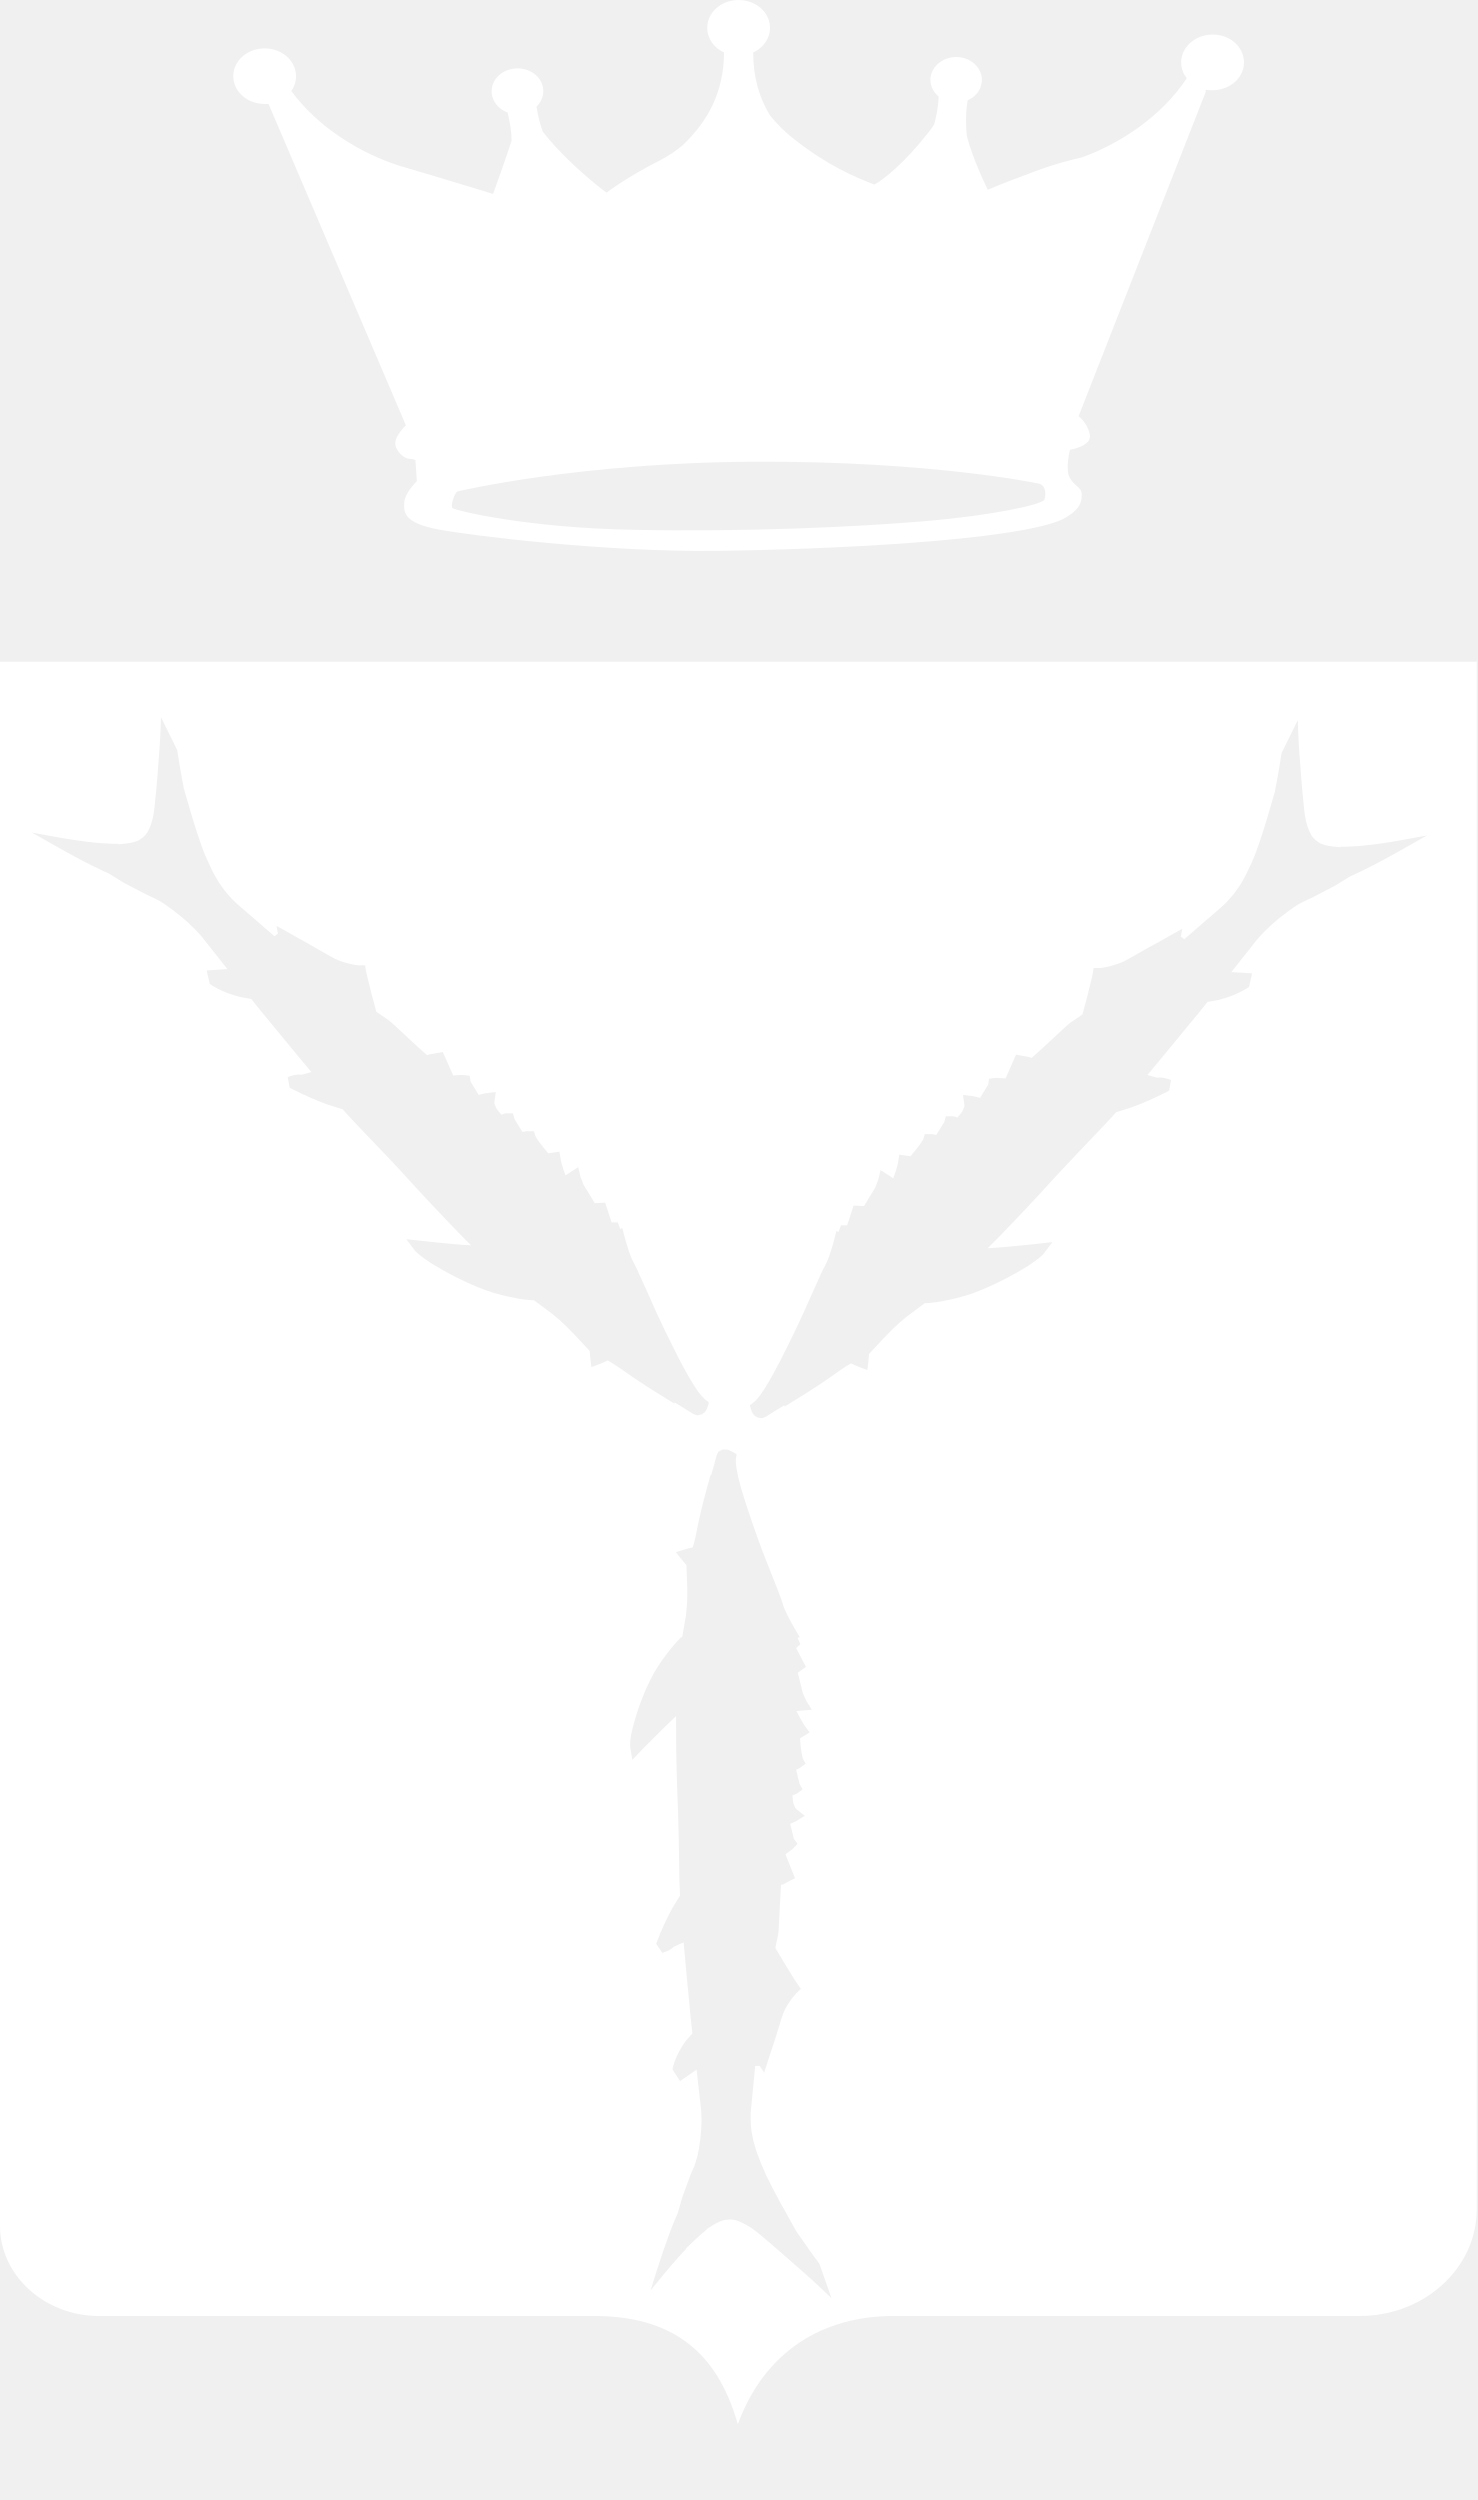
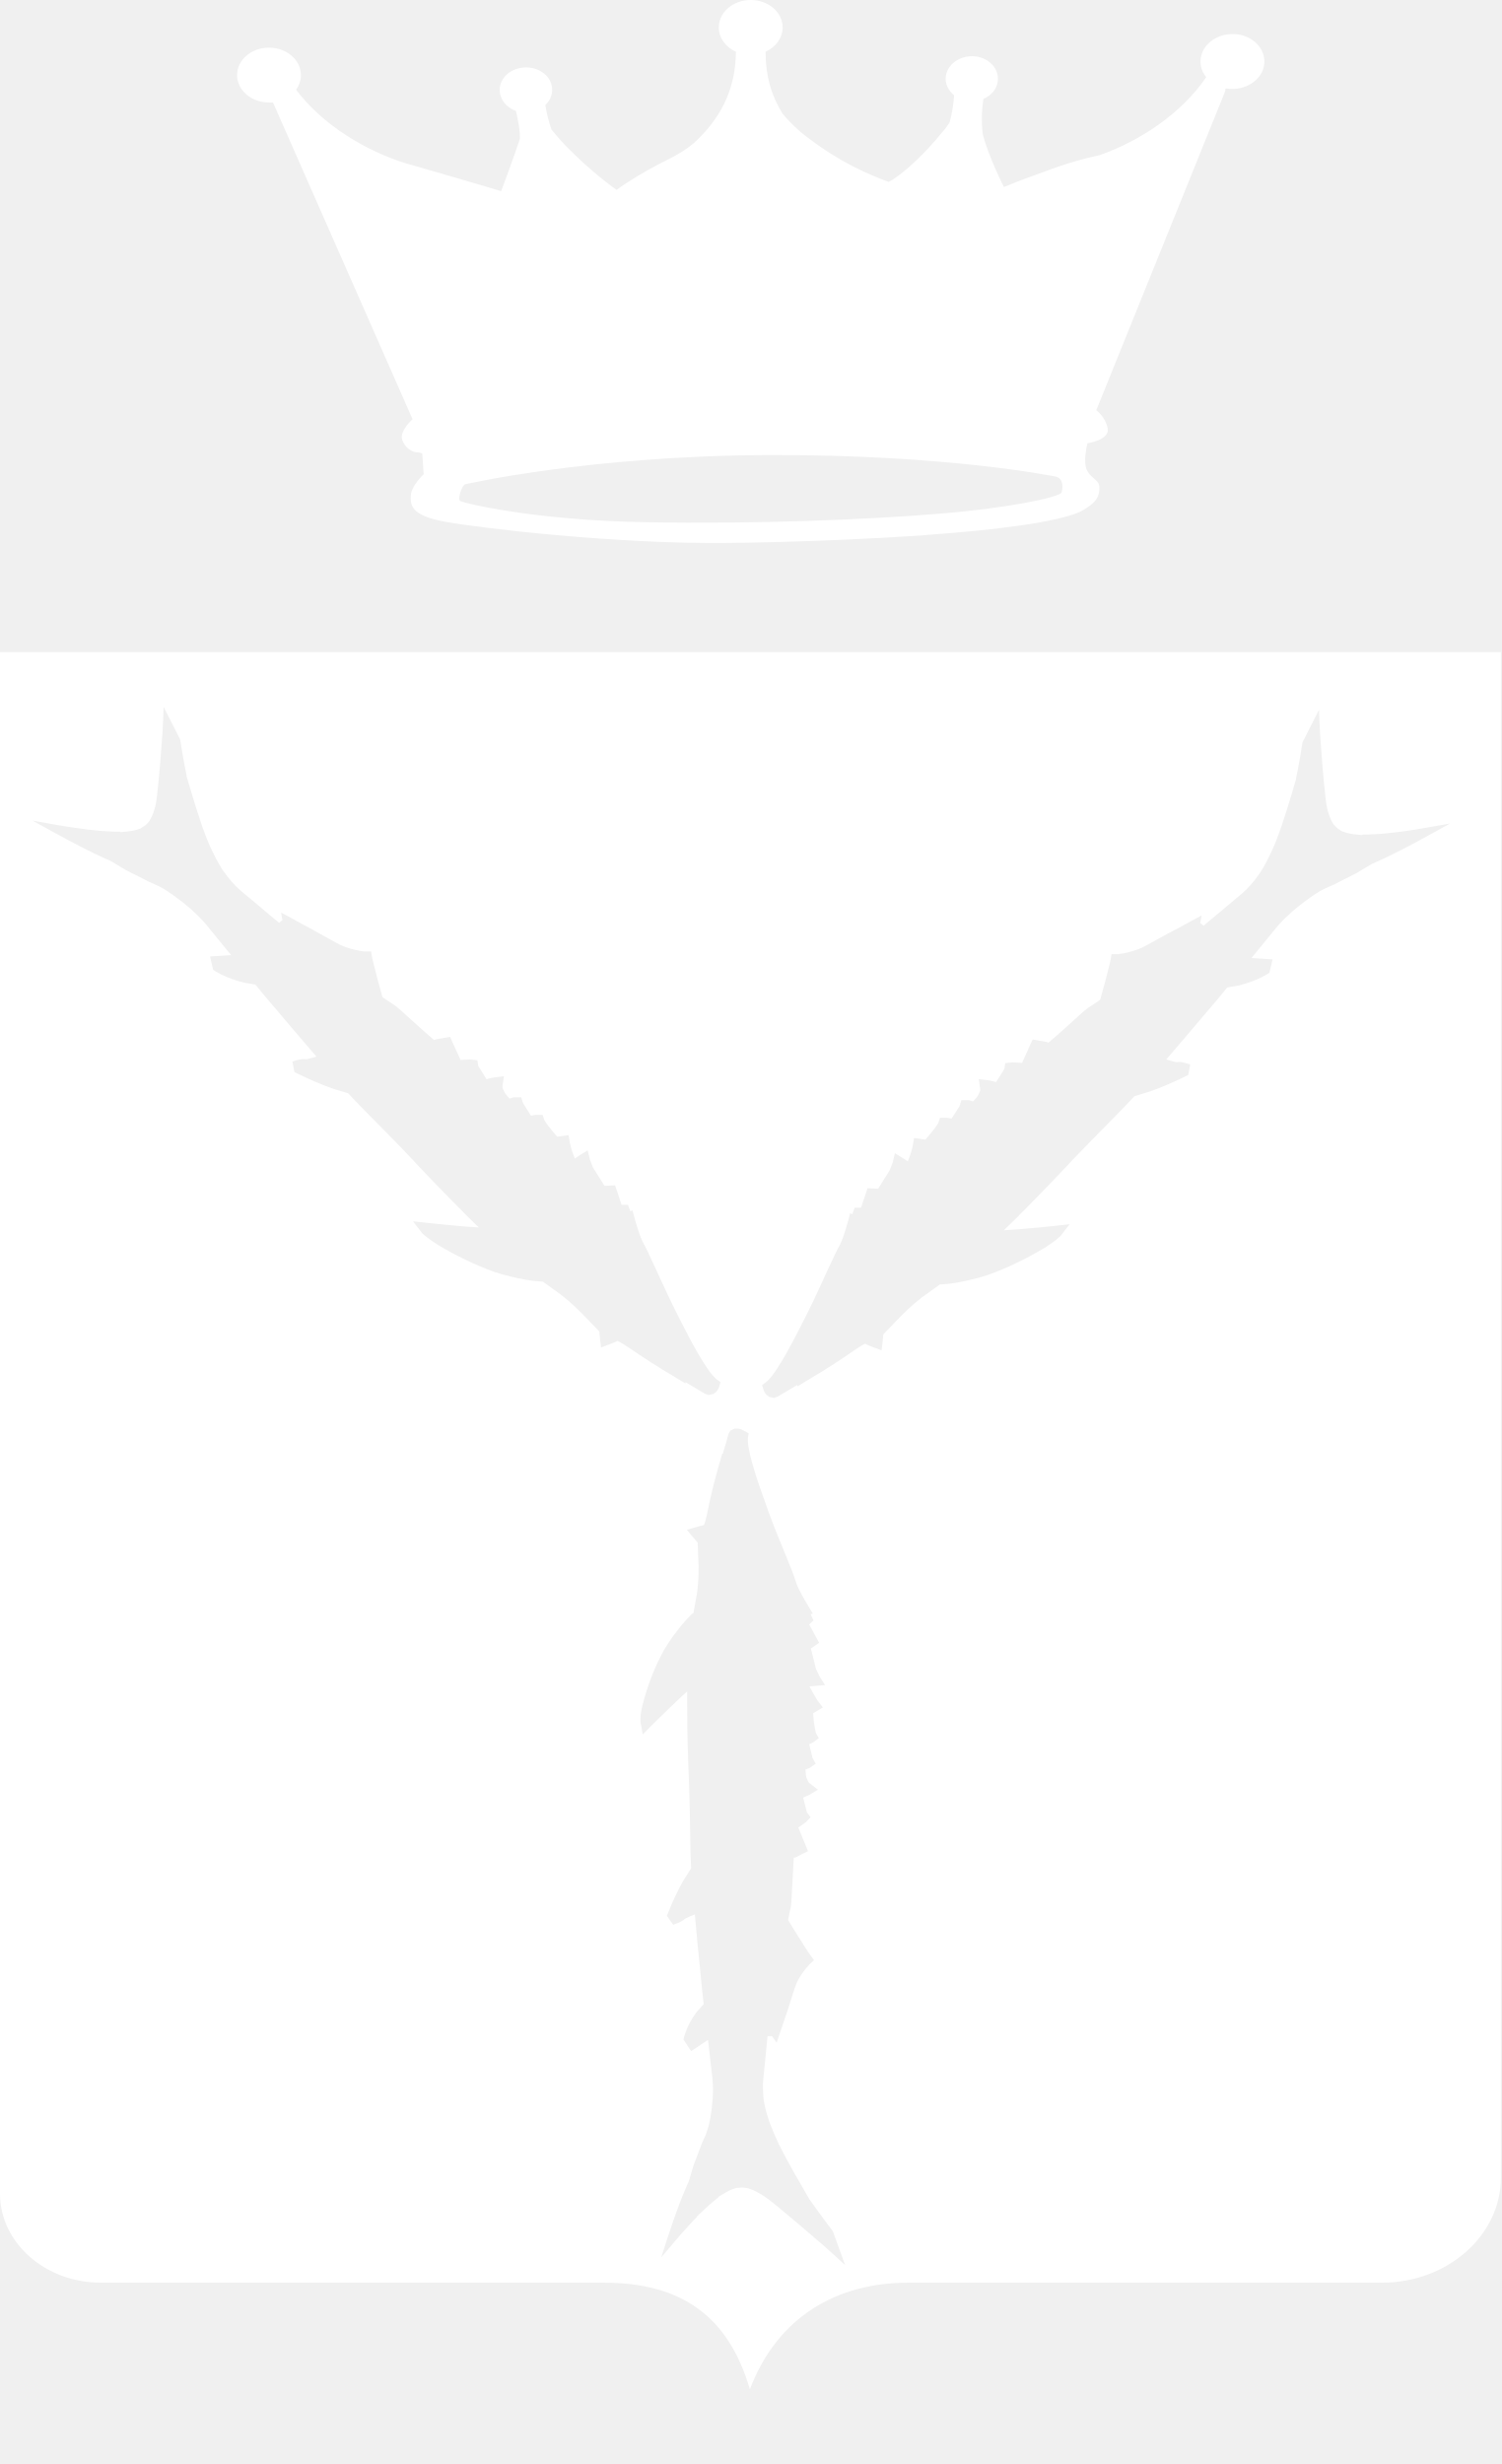
- <svg xmlns="http://www.w3.org/2000/svg" width="39" height="66" viewBox="0 0 39 66" fill="none">
-   <path fill-rule="evenodd" clip-rule="evenodd" d="M18.76 38.936C18.641 39.358 18.523 39.788 18.434 40.217C18.412 40.33 18.39 40.435 18.367 40.548C18.345 40.646 18.323 40.752 18.286 40.85C18.13 40.886 17.99 40.935 17.842 40.977C17.93 41.09 18.027 41.209 18.123 41.322V41.357L18.145 41.949C18.145 42.11 18.145 42.272 18.13 42.427L18.108 42.659L18.012 43.208L17.968 43.236C17.79 43.413 17.634 43.617 17.486 43.821C17.405 43.94 17.331 44.053 17.257 44.18C17.012 44.63 16.835 45.109 16.709 45.594C16.672 45.742 16.635 45.897 16.635 46.052C16.635 46.073 16.635 46.087 16.635 46.108L16.694 46.46C16.879 46.263 17.072 46.066 17.264 45.876C17.457 45.686 17.649 45.489 17.849 45.306C17.849 45.432 17.849 45.566 17.849 45.7C17.849 46.411 17.871 47.122 17.901 47.833C17.916 48.297 17.923 48.762 17.93 49.226C17.93 49.501 17.938 49.768 17.953 50.043L17.745 50.381C17.597 50.655 17.464 50.944 17.353 51.239L17.323 51.317L17.486 51.556C17.597 51.514 17.701 51.486 17.782 51.401L17.82 51.38C17.893 51.345 17.968 51.31 18.049 51.282C18.093 51.816 18.145 52.344 18.197 52.879C18.219 53.147 18.249 53.414 18.279 53.682L18.101 53.886L18.005 54.026C17.901 54.195 17.82 54.371 17.768 54.561L17.753 54.632L17.953 54.941L18.39 54.639C18.427 54.991 18.471 55.343 18.508 55.695C18.538 56.032 18.508 56.37 18.456 56.708L18.412 56.919C18.39 57.011 18.36 57.095 18.33 57.187C18.301 57.257 18.264 57.335 18.234 57.405L18.012 58.01L17.893 58.426L17.834 58.559C17.575 59.179 17.375 59.826 17.175 60.467C17.412 60.178 17.649 59.883 17.901 59.601C17.968 59.524 18.042 59.446 18.108 59.376V59.362C18.256 59.221 18.397 59.08 18.545 58.953L18.656 58.862V58.848C18.767 58.778 18.871 58.707 18.997 58.651L19.115 58.609C19.167 58.609 19.219 58.594 19.278 58.594C19.33 58.594 19.381 58.609 19.433 58.616L19.544 58.658C19.744 58.742 19.915 58.869 20.077 59.003C20.529 59.383 20.966 59.77 21.403 60.157C21.588 60.326 21.765 60.495 21.951 60.671L21.632 59.763C21.477 59.552 21.321 59.341 21.173 59.122C21.121 59.052 21.077 58.982 21.025 58.911C20.751 58.419 20.47 57.933 20.226 57.426C20.137 57.229 20.055 57.032 19.981 56.828C19.944 56.715 19.915 56.61 19.885 56.497L19.84 56.272C19.826 56.159 19.818 56.054 19.818 55.941V55.779L19.937 54.54H20.055L20.174 54.716C20.248 54.491 20.27 54.421 20.366 54.125L20.448 53.879L20.462 53.837C20.522 53.646 20.581 53.456 20.64 53.259L20.684 53.14C20.729 53.027 20.788 52.928 20.862 52.823C20.914 52.753 20.966 52.682 21.025 52.619L21.143 52.506C21.092 52.429 21.04 52.358 20.988 52.281C20.81 51.999 20.64 51.711 20.47 51.429C20.492 51.31 20.514 51.19 20.544 51.07C20.551 51.007 20.559 50.944 20.559 50.88C20.581 50.507 20.596 50.134 20.618 49.761L20.677 49.747C20.781 49.691 20.884 49.635 20.988 49.585L20.736 48.952L20.929 48.811L21.055 48.677L20.958 48.544L20.862 48.149L21.018 48.079L21.247 47.938L21.025 47.762L20.995 47.727L20.944 47.607C20.929 47.537 20.929 47.467 20.921 47.396L20.966 47.382L21.032 47.354L21.188 47.241L21.107 47.094L21.018 46.721L21.121 46.671L21.269 46.559L21.195 46.425C21.166 46.312 21.151 46.2 21.136 46.087L21.121 45.89C21.203 45.841 21.292 45.791 21.373 45.735L21.232 45.545C21.158 45.425 21.092 45.299 21.025 45.172C21.158 45.165 21.299 45.144 21.432 45.137L21.292 44.912L21.195 44.7L21.062 44.159L21.277 44.004L21.018 43.511L21.129 43.406L21.055 43.236L21.114 43.222C20.966 42.969 20.81 42.716 20.699 42.448C20.677 42.378 20.655 42.315 20.633 42.244C20.61 42.181 20.588 42.124 20.566 42.061C20.374 41.554 20.159 41.055 19.981 40.548C19.803 40.027 19.611 39.513 19.485 38.978C19.456 38.83 19.419 38.676 19.426 38.521L19.448 38.394C19.396 38.359 19.345 38.331 19.285 38.303L19.241 38.281L19.174 38.267H19.078L18.967 38.324L18.923 38.408C18.878 38.584 18.826 38.767 18.774 38.943M17.805 37.057C17.405 36.81 17.005 36.564 16.62 36.297C16.524 36.226 16.428 36.163 16.324 36.093C16.235 36.029 16.139 35.966 16.043 35.916C15.902 35.987 15.761 36.036 15.613 36.093C15.598 35.952 15.576 35.811 15.569 35.67L15.547 35.642L15.125 35.192C15.006 35.065 14.888 34.952 14.762 34.84L14.569 34.678L14.096 34.326H14.044C13.777 34.312 13.518 34.255 13.259 34.192C13.111 34.157 12.97 34.115 12.83 34.065C12.319 33.875 11.838 33.629 11.379 33.347C11.245 33.256 11.105 33.164 10.986 33.052C10.972 33.038 10.957 33.024 10.949 33.01L10.727 32.714C11.008 32.749 11.297 32.777 11.579 32.806C11.86 32.834 12.149 32.862 12.437 32.876C12.341 32.784 12.245 32.686 12.149 32.587C11.63 32.052 11.12 31.51 10.624 30.961C10.298 30.602 9.957 30.258 9.624 29.906C9.432 29.701 9.232 29.497 9.047 29.286L8.647 29.16C8.329 29.047 8.025 28.906 7.729 28.758L7.647 28.716L7.596 28.435C7.707 28.399 7.81 28.357 7.929 28.371H7.973C8.055 28.35 8.136 28.329 8.218 28.301C7.862 27.879 7.514 27.449 7.159 27.02C6.981 26.809 6.804 26.59 6.633 26.372L6.352 26.323L6.174 26.274C5.974 26.21 5.782 26.133 5.604 26.02L5.538 25.978L5.456 25.619L6.004 25.584C5.774 25.296 5.552 25.014 5.323 24.725C5.093 24.458 4.827 24.219 4.538 24.007L4.353 23.874C4.272 23.817 4.19 23.768 4.101 23.726C4.027 23.691 3.946 23.655 3.872 23.62L3.265 23.304L2.88 23.064L2.739 23.001C2.088 22.698 1.466 22.332 0.844 21.98C1.236 22.051 1.621 22.128 2.014 22.184C2.125 22.198 2.228 22.213 2.332 22.227H2.347C2.554 22.255 2.761 22.269 2.969 22.276H3.117L3.132 22.29C3.265 22.276 3.398 22.269 3.524 22.234L3.65 22.192C3.694 22.163 3.739 22.135 3.776 22.107C3.813 22.072 3.842 22.037 3.879 21.994L3.931 21.896C4.02 21.713 4.057 21.516 4.079 21.312C4.138 20.756 4.183 20.2 4.22 19.644C4.235 19.404 4.242 19.172 4.249 18.933L4.679 19.805C4.716 20.059 4.76 20.312 4.805 20.559C4.819 20.643 4.842 20.72 4.849 20.805C5.005 21.34 5.153 21.875 5.345 22.396C5.419 22.6 5.508 22.79 5.604 22.987C5.656 23.092 5.715 23.191 5.774 23.29L5.908 23.48C5.982 23.571 6.048 23.655 6.13 23.74L6.256 23.86L7.248 24.718L7.337 24.648L7.3 24.444C7.522 24.564 7.596 24.606 7.877 24.768L8.121 24.901L8.166 24.93C8.351 25.035 8.536 25.141 8.721 25.246L8.839 25.309C8.958 25.366 9.076 25.408 9.202 25.436C9.291 25.457 9.38 25.479 9.469 25.485H9.639C9.654 25.584 9.669 25.675 9.691 25.76C9.765 26.077 9.846 26.393 9.935 26.71C10.039 26.781 10.142 26.858 10.253 26.928C10.305 26.971 10.357 27.013 10.409 27.062C10.698 27.33 10.979 27.597 11.275 27.858L11.334 27.836C11.453 27.815 11.571 27.794 11.69 27.773L11.964 28.392L12.208 28.378L12.4 28.399L12.423 28.554L12.637 28.906L12.807 28.864L13.089 28.829L13.052 29.096V29.139L13.104 29.258C13.141 29.322 13.193 29.371 13.237 29.427L13.274 29.413L13.341 29.392H13.54L13.585 29.547L13.792 29.884L13.903 29.863H14.096L14.14 30.004C14.199 30.11 14.273 30.201 14.347 30.293L14.473 30.448C14.577 30.433 14.673 30.419 14.769 30.405L14.806 30.631C14.836 30.764 14.88 30.905 14.932 31.032C15.036 30.954 15.154 30.884 15.265 30.814L15.325 31.067L15.406 31.278L15.702 31.764L15.976 31.75L16.146 32.271H16.309L16.376 32.447L16.428 32.418C16.502 32.693 16.568 32.981 16.687 33.249C16.716 33.312 16.753 33.376 16.783 33.439C16.813 33.495 16.842 33.559 16.864 33.615C17.094 34.108 17.301 34.607 17.538 35.093C17.782 35.586 18.019 36.093 18.316 36.564C18.397 36.691 18.486 36.831 18.604 36.937L18.715 37.022C18.701 37.078 18.686 37.134 18.663 37.191L18.641 37.233L18.604 37.282L18.53 37.338L18.404 37.366L18.308 37.331C18.145 37.226 17.975 37.127 17.805 37.022V37.057ZM20.714 37.134C21.114 36.888 21.514 36.642 21.899 36.374C21.995 36.304 22.091 36.24 22.187 36.17C22.276 36.107 22.372 36.043 22.469 35.994C22.609 36.064 22.75 36.114 22.898 36.17C22.913 36.029 22.935 35.888 22.942 35.748L22.965 35.719L23.387 35.269C23.505 35.142 23.624 35.03 23.749 34.917L23.942 34.755L24.416 34.403H24.468C24.734 34.389 24.993 34.333 25.252 34.27C25.4 34.234 25.541 34.192 25.682 34.143C26.192 33.953 26.674 33.706 27.133 33.425C27.266 33.333 27.407 33.242 27.525 33.129C27.54 33.115 27.555 33.101 27.562 33.087L27.784 32.791C27.503 32.827 27.214 32.855 26.933 32.883C26.651 32.911 26.363 32.939 26.074 32.953C26.17 32.855 26.267 32.763 26.363 32.665C26.881 32.13 27.392 31.588 27.888 31.039C28.214 30.687 28.554 30.335 28.887 29.983C29.08 29.779 29.28 29.575 29.465 29.364L29.864 29.237C30.183 29.124 30.486 28.984 30.782 28.836L30.864 28.794L30.916 28.512C30.805 28.477 30.701 28.435 30.583 28.449H30.538C30.457 28.428 30.375 28.407 30.294 28.378C30.649 27.956 30.997 27.527 31.352 27.097C31.53 26.886 31.708 26.668 31.878 26.45L32.16 26.401L32.337 26.351C32.537 26.288 32.73 26.21 32.907 26.098L32.974 26.056L33.055 25.697L32.507 25.662C32.737 25.373 32.959 25.091 33.188 24.803C33.418 24.535 33.684 24.296 33.973 24.085L34.158 23.951C34.24 23.895 34.321 23.846 34.41 23.803C34.484 23.768 34.566 23.733 34.639 23.698L35.247 23.381L35.632 23.142L35.772 23.078C36.424 22.776 37.046 22.41 37.667 22.058C37.275 22.128 36.89 22.206 36.498 22.262C36.394 22.276 36.283 22.29 36.179 22.304H36.165C35.957 22.332 35.75 22.346 35.543 22.353H35.395L35.38 22.367C35.247 22.353 35.113 22.346 34.987 22.311L34.862 22.269C34.817 22.241 34.773 22.213 34.736 22.184C34.699 22.149 34.669 22.114 34.632 22.072L34.58 21.973C34.492 21.79 34.454 21.593 34.432 21.389C34.373 20.833 34.329 20.277 34.292 19.721C34.277 19.482 34.269 19.249 34.262 19.01L33.833 19.883C33.796 20.136 33.751 20.39 33.707 20.636C33.692 20.72 33.67 20.798 33.662 20.882C33.507 21.417 33.359 21.952 33.166 22.473C33.092 22.677 33.003 22.867 32.907 23.064C32.855 23.17 32.796 23.268 32.737 23.367L32.604 23.557C32.53 23.648 32.463 23.733 32.382 23.817L32.256 23.937L31.264 24.796L31.175 24.725L31.212 24.521C30.99 24.641 30.923 24.683 30.634 24.845L30.39 24.979L30.346 25C30.161 25.105 29.976 25.211 29.79 25.317L29.672 25.38C29.553 25.436 29.435 25.471 29.309 25.507C29.22 25.528 29.131 25.549 29.043 25.556H28.872C28.858 25.654 28.843 25.746 28.821 25.83C28.747 26.147 28.665 26.464 28.576 26.781C28.473 26.851 28.369 26.928 28.258 26.999C28.206 27.041 28.154 27.083 28.102 27.133C27.814 27.4 27.532 27.667 27.236 27.928L27.177 27.907C27.059 27.886 26.94 27.864 26.822 27.843L26.548 28.47L26.303 28.456L26.111 28.477L26.089 28.632L25.874 28.984L25.704 28.941L25.423 28.906L25.46 29.174V29.216L25.408 29.335C25.371 29.399 25.319 29.448 25.274 29.505L25.238 29.49L25.171 29.469H24.971L24.927 29.624L24.719 29.962L24.608 29.941H24.416L24.371 30.082C24.312 30.187 24.238 30.279 24.164 30.37L24.038 30.525C23.942 30.511 23.838 30.497 23.742 30.483L23.705 30.708C23.675 30.842 23.631 30.983 23.579 31.109C23.476 31.032 23.357 30.961 23.246 30.891L23.187 31.144L23.105 31.356L22.809 31.841L22.535 31.827L22.365 32.348H22.202L22.136 32.524L22.084 32.496C22.01 32.77 21.943 33.059 21.825 33.326C21.795 33.39 21.758 33.453 21.728 33.516C21.699 33.573 21.669 33.636 21.647 33.692C21.417 34.185 21.21 34.685 20.973 35.17C20.729 35.663 20.492 36.17 20.196 36.642C20.114 36.768 20.026 36.909 19.907 37.014L19.796 37.099C19.811 37.155 19.826 37.212 19.848 37.268L19.87 37.31L19.907 37.359L19.981 37.416L20.107 37.444L20.203 37.409C20.366 37.303 20.536 37.205 20.707 37.099L20.714 37.134ZM39 17.469H0V58.763C0 60.073 1.177 61.142 2.613 61.142H15.68C17.694 61.142 18.923 62.036 19.478 64C20.196 62.05 21.743 61.142 23.594 61.142H35.898C37.601 61.142 38.985 59.876 38.985 58.334V17.455L39 17.469Z" fill="white" />
-   <path fill-rule="evenodd" clip-rule="evenodd" d="M27.38 12.759C27.38 12.759 24.583 12.169 19.929 12.189C15.282 12.21 12.085 12.972 12.085 12.972C12.004 12.986 11.878 13.37 11.952 13.418C12.026 13.473 13.876 13.94 16.769 13.988C19.662 14.043 22.518 13.919 24.391 13.761C26.255 13.603 27.432 13.329 27.565 13.205C27.602 13.136 27.661 12.787 27.38 12.759ZM31.835 2.416L28.475 10.988C28.475 10.988 28.712 11.16 28.771 11.476C28.83 11.784 28.246 11.874 28.246 11.874C28.246 11.874 28.113 12.395 28.246 12.622C28.379 12.848 28.557 12.862 28.557 13.054C28.557 13.246 28.535 13.452 28.046 13.713C26.773 14.283 21.793 14.509 18.9 14.543C16.007 14.578 12.455 14.145 11.552 13.974C10.657 13.802 10.657 13.521 10.672 13.26C10.694 12.999 11.005 12.704 11.005 12.704L10.968 12.148C10.968 12.148 10.908 12.114 10.812 12.114C10.716 12.114 10.501 11.99 10.442 11.764C10.383 11.537 10.716 11.229 10.716 11.229L7.09 2.745C7.09 2.745 7.024 2.745 6.987 2.745C6.528 2.745 6.158 2.416 6.158 2.011C6.158 1.606 6.528 1.277 6.987 1.277C7.445 1.277 7.815 1.606 7.815 2.011C7.815 2.155 7.771 2.292 7.69 2.402C8.393 3.363 9.517 4.049 10.553 4.379C11.523 4.66 13.017 5.12 13.017 5.12C13.017 5.12 13.373 4.139 13.506 3.713C13.506 3.48 13.461 3.233 13.402 2.972C13.202 2.896 13.047 2.745 12.995 2.539C12.914 2.21 13.15 1.887 13.521 1.819C13.89 1.75 14.253 1.956 14.327 2.279C14.379 2.478 14.305 2.677 14.164 2.814C14.201 3.047 14.253 3.267 14.327 3.473C14.423 3.596 14.542 3.741 14.682 3.892C15.363 4.619 16.014 5.086 16.014 5.086C16.014 5.086 16.525 4.688 17.42 4.235C17.649 4.118 17.849 3.981 18.02 3.837C18.671 3.219 19.107 2.457 19.115 1.386C18.848 1.263 18.671 1.016 18.671 0.734C18.671 0.329 19.041 0 19.499 0C19.958 0 20.328 0.329 20.328 0.734C20.328 1.016 20.151 1.263 19.884 1.386C19.884 2.045 20.047 2.587 20.328 3.047C20.506 3.267 20.72 3.487 20.972 3.679C21.852 4.372 22.555 4.667 23.081 4.873C23.296 4.77 23.88 4.303 24.509 3.5C24.568 3.425 24.62 3.356 24.664 3.281C24.724 3.054 24.768 2.814 24.783 2.553C24.627 2.423 24.539 2.231 24.568 2.032C24.62 1.702 24.96 1.469 25.33 1.51C25.7 1.551 25.967 1.86 25.915 2.189C25.885 2.395 25.745 2.56 25.545 2.649C25.493 2.979 25.493 3.288 25.523 3.576C25.671 4.194 26.078 5.01 26.078 5.01C26.078 5.01 26.433 4.852 27.091 4.612C27.772 4.345 28.216 4.235 28.572 4.152C29.593 3.782 30.68 3.054 31.331 2.066C31.243 1.956 31.191 1.826 31.183 1.682C31.161 1.277 31.517 0.933 31.975 0.913C32.434 0.892 32.819 1.208 32.841 1.613C32.863 2.018 32.508 2.361 32.049 2.382C31.975 2.382 31.909 2.382 31.842 2.368L31.82 2.402L31.835 2.416Z" fill="white" />
+ <svg xmlns="http://www.w3.org/2000/svg" width="39" height="64" viewBox="0 0 39 64" fill="none">
+   <path fill-rule="evenodd" clip-rule="evenodd" d="M18.76 37.756C18.641 38.166 18.523 38.582 18.434 38.998C18.412 39.108 18.39 39.21 18.367 39.319C18.345 39.415 18.323 39.517 18.286 39.613C18.13 39.647 17.99 39.694 17.842 39.735C17.93 39.845 18.027 39.961 18.123 40.07V40.104L18.145 40.677C18.145 40.834 18.145 40.991 18.13 41.141L18.108 41.367L18.012 41.899L17.968 41.926C17.79 42.097 17.634 42.295 17.486 42.493C17.405 42.609 17.331 42.718 17.257 42.841C17.012 43.278 16.835 43.742 16.709 44.213C16.672 44.356 16.635 44.506 16.635 44.656C16.635 44.677 16.635 44.691 16.635 44.711L16.694 45.052C16.879 44.861 17.072 44.67 17.264 44.486C17.457 44.301 17.649 44.11 17.849 43.933C17.849 44.056 17.849 44.185 17.849 44.315C17.849 45.005 17.871 45.694 17.901 46.383C17.916 46.834 17.923 47.284 17.93 47.735C17.93 48.001 17.938 48.26 17.953 48.526L17.745 48.854C17.597 49.12 17.464 49.4 17.353 49.687L17.323 49.762L17.486 49.994C17.597 49.953 17.701 49.925 17.782 49.844L17.82 49.823C17.893 49.789 17.968 49.755 18.049 49.727C18.093 50.246 18.145 50.758 18.197 51.277C18.219 51.536 18.249 51.796 18.279 52.055L18.101 52.253L18.005 52.389C17.901 52.553 17.82 52.724 17.768 52.908L17.753 52.976L17.953 53.277L18.39 52.983C18.427 53.324 18.471 53.666 18.508 54.007C18.538 54.334 18.508 54.662 18.456 54.99L18.412 55.194C18.39 55.283 18.36 55.365 18.33 55.454C18.301 55.522 18.264 55.597 18.234 55.665L18.012 56.252L17.893 56.655L17.834 56.785C17.575 57.385 17.375 58.013 17.175 58.634C17.412 58.355 17.649 58.068 17.901 57.795C17.968 57.72 18.042 57.645 18.108 57.577V57.563C18.256 57.426 18.397 57.29 18.545 57.167L18.656 57.078V57.065C18.767 56.996 18.871 56.928 18.997 56.873L19.115 56.833C19.167 56.833 19.219 56.819 19.278 56.819C19.33 56.819 19.381 56.833 19.433 56.839L19.544 56.88C19.744 56.962 19.915 57.085 20.077 57.215C20.529 57.583 20.966 57.959 21.403 58.334C21.588 58.498 21.765 58.662 21.951 58.832L21.632 57.952C21.477 57.747 21.321 57.542 21.173 57.331C21.121 57.263 21.077 57.194 21.025 57.126C20.751 56.648 20.47 56.177 20.226 55.686C20.137 55.495 20.055 55.304 19.981 55.106C19.944 54.997 19.915 54.894 19.885 54.785L19.84 54.567C19.826 54.457 19.818 54.355 19.818 54.246V54.089L19.937 52.888H20.055L20.174 53.058C20.248 52.84 20.27 52.772 20.366 52.485L20.448 52.246L20.462 52.205C20.522 52.021 20.581 51.837 20.64 51.645L20.684 51.529C20.729 51.42 20.788 51.325 20.862 51.222C20.914 51.154 20.966 51.086 21.025 51.024L21.143 50.915C21.092 50.84 21.04 50.772 20.988 50.697C20.81 50.424 20.64 50.144 20.47 49.871C20.492 49.755 20.514 49.639 20.544 49.523C20.551 49.461 20.559 49.4 20.559 49.339C20.581 48.977 20.596 48.615 20.618 48.253L20.677 48.24C20.781 48.185 20.884 48.13 20.988 48.083L20.736 47.468L20.929 47.332L21.055 47.202L20.958 47.072L20.862 46.69L21.018 46.622L21.247 46.486L21.025 46.315L20.995 46.281L20.944 46.165C20.929 46.096 20.929 46.028 20.921 45.96L20.966 45.946L21.032 45.919L21.188 45.81L21.107 45.666L21.018 45.305L21.121 45.257L21.269 45.148L21.195 45.018C21.166 44.909 21.151 44.8 21.136 44.691L21.121 44.499C21.203 44.452 21.292 44.404 21.373 44.349L21.232 44.165C21.158 44.049 21.092 43.926 21.025 43.803C21.158 43.796 21.299 43.776 21.432 43.769L21.292 43.551L21.195 43.346L21.062 42.82L21.277 42.67L21.018 42.193L21.129 42.09L21.055 41.926L21.114 41.913C20.966 41.667 20.81 41.421 20.699 41.162C20.677 41.094 20.655 41.032 20.633 40.964C20.61 40.903 20.588 40.848 20.566 40.786C20.374 40.295 20.159 39.81 19.981 39.319C19.803 38.814 19.611 38.316 19.485 37.797C19.456 37.654 19.419 37.504 19.426 37.353L19.448 37.231C19.396 37.197 19.345 37.169 19.285 37.142L19.241 37.121L19.174 37.108H19.078L18.967 37.162L18.923 37.244C18.878 37.415 18.826 37.592 18.774 37.763M17.805 35.934C17.405 35.695 17.005 35.456 16.62 35.197C16.524 35.128 16.428 35.067 16.324 34.999C16.235 34.937 16.139 34.876 16.043 34.828C15.902 34.896 15.761 34.944 15.613 34.999C15.598 34.862 15.576 34.726 15.569 34.589L15.547 34.562L15.125 34.125C15.006 34.002 14.888 33.893 14.762 33.784L14.569 33.627L14.096 33.286H14.044C13.777 33.272 13.518 33.217 13.259 33.156C13.111 33.122 12.97 33.081 12.83 33.033C12.319 32.849 11.838 32.61 11.379 32.337C11.245 32.248 11.105 32.16 10.986 32.05C10.972 32.037 10.957 32.023 10.949 32.009L10.727 31.723C11.008 31.757 11.297 31.784 11.579 31.811C11.86 31.839 12.149 31.866 12.437 31.88C12.341 31.791 12.245 31.695 12.149 31.6C11.63 31.081 11.12 30.556 10.624 30.023C10.298 29.675 9.957 29.341 9.624 28.999C9.432 28.802 9.232 28.604 9.047 28.399L8.647 28.276C8.329 28.167 8.025 28.03 7.729 27.887L7.647 27.846L7.596 27.573C7.707 27.539 7.81 27.498 7.929 27.512H7.973C8.055 27.491 8.136 27.471 8.218 27.443C7.862 27.034 7.514 26.617 7.159 26.201C6.981 25.996 6.804 25.785 6.633 25.573L6.352 25.525L6.174 25.478C5.974 25.416 5.782 25.341 5.604 25.232L5.538 25.191L5.456 24.843L6.004 24.809C5.774 24.529 5.552 24.256 5.323 23.976C5.093 23.717 4.827 23.485 4.538 23.28L4.353 23.15C4.272 23.096 4.19 23.048 4.101 23.007C4.027 22.973 3.946 22.939 3.872 22.904L3.265 22.597L2.88 22.365L2.739 22.304C2.088 22.01 1.466 21.655 0.844 21.314C1.236 21.383 1.621 21.458 2.014 21.512C2.125 21.526 2.228 21.54 2.332 21.553H2.347C2.554 21.58 2.761 21.594 2.969 21.601H3.117L3.132 21.615C3.265 21.601 3.398 21.594 3.524 21.56L3.65 21.519C3.694 21.492 3.739 21.464 3.776 21.437C3.813 21.403 3.842 21.369 3.879 21.328L3.931 21.232C4.02 21.055 4.057 20.864 4.079 20.666C4.138 20.127 4.183 19.587 4.22 19.048C4.235 18.816 4.242 18.591 4.249 18.359L4.679 19.205C4.716 19.451 4.76 19.697 4.805 19.936C4.819 20.017 4.842 20.093 4.849 20.174C5.005 20.693 5.153 21.212 5.345 21.717C5.419 21.915 5.508 22.099 5.604 22.29C5.656 22.393 5.715 22.488 5.774 22.584L5.908 22.768C5.982 22.857 6.048 22.939 6.13 23.021L6.256 23.137L7.248 23.969L7.337 23.901L7.3 23.703C7.522 23.819 7.596 23.86 7.877 24.017L8.121 24.147L8.166 24.174C8.351 24.276 8.536 24.379 8.721 24.481L8.839 24.543C8.958 24.597 9.076 24.638 9.202 24.665C9.291 24.686 9.38 24.706 9.469 24.713H9.639C9.654 24.809 9.669 24.898 9.691 24.979C9.765 25.287 9.846 25.594 9.935 25.901C10.039 25.969 10.142 26.044 10.253 26.112C10.305 26.153 10.357 26.194 10.409 26.242C10.698 26.501 10.979 26.761 11.275 27.013L11.334 26.993C11.453 26.972 11.571 26.952 11.69 26.931L11.964 27.532L12.208 27.518L12.4 27.539L12.423 27.689L12.637 28.03L12.807 27.989L13.089 27.955L13.052 28.215V28.256L13.104 28.372C13.141 28.433 13.193 28.481 13.237 28.535L13.274 28.522L13.341 28.501H13.54L13.585 28.651L13.792 28.979L13.903 28.959H14.096L14.14 29.095C14.199 29.197 14.273 29.286 14.347 29.375L14.473 29.525C14.577 29.511 14.673 29.498 14.769 29.484L14.806 29.702C14.836 29.832 14.88 29.969 14.932 30.091C15.036 30.016 15.154 29.948 15.265 29.88L15.325 30.126L15.406 30.33L15.702 30.801L15.976 30.788L16.146 31.293H16.309L16.376 31.463L16.428 31.436C16.502 31.702 16.568 31.982 16.687 32.241C16.716 32.303 16.753 32.364 16.783 32.426C16.813 32.48 16.842 32.542 16.864 32.596C17.094 33.074 17.301 33.559 17.538 34.03C17.782 34.507 18.019 34.999 18.316 35.456C18.397 35.579 18.486 35.715 18.604 35.818L18.715 35.9C18.701 35.954 18.686 36.009 18.663 36.063L18.641 36.104L18.604 36.152L18.53 36.207L18.404 36.234L18.308 36.2C18.145 36.098 17.975 36.002 17.805 35.9V35.934ZM20.714 36.009C21.114 35.77 21.514 35.531 21.899 35.272C21.995 35.203 22.091 35.142 22.187 35.074C22.276 35.012 22.372 34.951 22.469 34.903C22.609 34.971 22.75 35.019 22.898 35.074C22.913 34.937 22.935 34.801 22.942 34.664L22.965 34.637L23.387 34.2C23.505 34.077 23.624 33.968 23.749 33.859L23.942 33.702L24.416 33.361H24.468C24.734 33.347 24.993 33.292 25.252 33.231C25.4 33.197 25.541 33.156 25.682 33.108C26.192 32.924 26.674 32.685 27.133 32.412C27.266 32.323 27.407 32.235 27.525 32.125C27.54 32.112 27.555 32.098 27.562 32.084L27.784 31.798C27.503 31.832 27.214 31.859 26.933 31.887C26.651 31.914 26.363 31.941 26.074 31.955C26.17 31.859 26.267 31.77 26.363 31.675C26.881 31.156 27.392 30.631 27.888 30.098C28.214 29.757 28.554 29.416 28.887 29.075C29.08 28.877 29.28 28.679 29.465 28.474L29.864 28.351C30.183 28.242 30.486 28.105 30.782 27.962L30.864 27.921L30.916 27.648C30.805 27.614 30.701 27.573 30.583 27.587H30.538C30.457 27.566 30.375 27.546 30.294 27.518C30.649 27.109 30.997 26.692 31.352 26.276C31.53 26.071 31.708 25.86 31.878 25.648L32.16 25.601L32.337 25.553C32.537 25.491 32.73 25.416 32.907 25.307L32.974 25.266L33.055 24.918L32.507 24.884C32.737 24.604 32.959 24.331 33.188 24.051C33.418 23.792 33.684 23.56 33.973 23.355L34.158 23.225C34.24 23.171 34.321 23.123 34.41 23.082C34.484 23.048 34.566 23.014 34.639 22.98L35.247 22.672L35.632 22.44L35.772 22.379C36.424 22.085 37.046 21.731 37.667 21.389C37.275 21.458 36.89 21.533 36.498 21.587C36.394 21.601 36.283 21.615 36.179 21.628H36.165C35.957 21.655 35.75 21.669 35.543 21.676H35.395L35.38 21.69C35.247 21.676 35.113 21.669 34.987 21.635L34.862 21.594C34.817 21.567 34.773 21.54 34.736 21.512C34.699 21.478 34.669 21.444 34.632 21.403L34.58 21.307C34.492 21.13 34.454 20.939 34.432 20.741C34.373 20.202 34.329 19.663 34.292 19.123C34.277 18.891 34.269 18.666 34.262 18.434L33.833 19.28C33.796 19.526 33.751 19.772 33.707 20.011C33.692 20.093 33.67 20.168 33.662 20.25C33.507 20.768 33.359 21.287 33.166 21.792C33.092 21.99 33.003 22.174 32.907 22.365C32.855 22.468 32.796 22.563 32.737 22.659L32.604 22.843C32.53 22.932 32.463 23.014 32.382 23.096L32.256 23.212L31.264 24.044L31.175 23.976L31.212 23.778C30.99 23.894 30.923 23.935 30.634 24.092L30.39 24.222L30.346 24.242C30.161 24.345 29.976 24.447 29.79 24.549L29.672 24.611C29.553 24.665 29.435 24.7 29.309 24.734C29.22 24.754 29.131 24.775 29.043 24.782H28.872C28.858 24.877 28.843 24.966 28.821 25.048C28.747 25.355 28.665 25.662 28.576 25.969C28.473 26.037 28.369 26.112 28.258 26.181C28.206 26.222 28.154 26.262 28.102 26.31C27.814 26.57 27.532 26.829 27.236 27.081L27.177 27.061C27.059 27.041 26.94 27.02 26.822 27L26.548 27.607L26.303 27.593L26.111 27.614L26.089 27.764L25.874 28.105L25.704 28.064L25.423 28.03L25.46 28.29V28.331L25.408 28.447C25.371 28.508 25.319 28.556 25.274 28.61L25.238 28.597L25.171 28.576H24.971L24.927 28.726L24.719 29.054L24.608 29.034H24.416L24.371 29.17C24.312 29.272 24.238 29.361 24.164 29.45L24.038 29.6C23.942 29.586 23.838 29.573 23.742 29.559L23.705 29.777C23.675 29.907 23.631 30.044 23.579 30.166C23.476 30.091 23.357 30.023 23.246 29.955L23.187 30.201L23.105 30.405L22.809 30.876L22.535 30.863L22.365 31.368H22.202L22.136 31.538L22.084 31.511C22.01 31.777 21.943 32.057 21.825 32.316C21.795 32.378 21.758 32.439 21.728 32.501C21.699 32.555 21.669 32.617 21.647 32.671C21.417 33.149 21.21 33.634 20.973 34.105C20.729 34.582 20.492 35.074 20.196 35.531C20.114 35.654 20.026 35.791 19.907 35.893L19.796 35.975C19.811 36.029 19.826 36.084 19.848 36.139L19.87 36.179L19.907 36.227L19.981 36.282L20.107 36.309L20.203 36.275C20.366 36.173 20.536 36.077 20.707 35.975L20.714 36.009ZM39 16.939H0V56.983C0 58.252 1.177 59.29 2.613 59.29H15.68C17.694 59.29 18.923 60.156 19.478 62.061C20.196 60.17 21.743 59.29 23.594 59.29H35.898C37.601 59.29 38.985 58.061 38.985 56.566V16.926L39 16.939Z" fill="white" />
+   <path fill-rule="evenodd" clip-rule="evenodd" d="M27.381 12.372C27.381 12.372 24.583 11.8 19.929 11.82C15.282 11.84 12.085 12.579 12.085 12.579C12.004 12.592 11.878 12.965 11.952 13.011C12.026 13.065 13.876 13.517 16.769 13.564C19.663 13.617 22.519 13.497 24.391 13.344C26.256 13.191 27.432 12.925 27.566 12.805C27.602 12.739 27.662 12.399 27.381 12.372ZM31.835 2.343L28.476 10.655C28.476 10.655 28.712 10.822 28.772 11.128C28.831 11.427 28.246 11.514 28.246 11.514C28.246 11.514 28.113 12.02 28.246 12.239C28.379 12.459 28.557 12.472 28.557 12.659C28.557 12.845 28.535 13.045 28.046 13.297C26.774 13.85 21.794 14.069 18.9 14.103C16.007 14.136 12.455 13.717 11.553 13.55C10.657 13.384 10.657 13.111 10.672 12.858C10.694 12.605 11.005 12.319 11.005 12.319L10.968 11.78C10.968 11.78 10.909 11.747 10.813 11.747C10.716 11.747 10.502 11.627 10.443 11.407C10.383 11.188 10.716 10.888 10.716 10.888L7.091 2.662C7.091 2.662 7.024 2.662 6.987 2.662C6.528 2.662 6.158 2.343 6.158 1.95C6.158 1.557 6.528 1.238 6.987 1.238C7.446 1.238 7.816 1.557 7.816 1.95C7.816 2.09 7.771 2.223 7.69 2.329C8.393 3.261 9.518 3.927 10.554 4.246C11.523 4.519 13.018 4.965 13.018 4.965C13.018 4.965 13.373 4.013 13.506 3.601C13.506 3.374 13.462 3.135 13.402 2.882C13.203 2.809 13.047 2.662 12.995 2.462C12.914 2.143 13.151 1.83 13.521 1.764C13.891 1.697 14.253 1.897 14.327 2.21C14.379 2.403 14.305 2.596 14.165 2.729C14.202 2.955 14.253 3.168 14.327 3.368C14.424 3.487 14.542 3.627 14.683 3.774C15.363 4.479 16.015 4.932 16.015 4.932C16.015 4.932 16.525 4.546 17.421 4.106C17.65 3.993 17.85 3.86 18.02 3.72C18.671 3.121 19.108 2.383 19.115 1.344C18.849 1.225 18.671 0.985 18.671 0.712C18.671 0.319 19.041 0 19.5 0C19.959 0 20.329 0.319 20.329 0.712C20.329 0.985 20.151 1.225 19.885 1.344C19.885 1.983 20.047 2.509 20.329 2.955C20.506 3.168 20.721 3.381 20.972 3.567C21.853 4.239 22.556 4.526 23.081 4.725C23.296 4.626 23.88 4.173 24.509 3.394C24.569 3.321 24.62 3.255 24.665 3.181C24.724 2.962 24.768 2.729 24.783 2.476C24.628 2.349 24.539 2.163 24.569 1.97C24.62 1.651 24.961 1.424 25.331 1.464C25.701 1.504 25.967 1.804 25.915 2.123C25.886 2.323 25.745 2.482 25.545 2.569C25.494 2.888 25.494 3.188 25.523 3.467C25.671 4.066 26.078 4.858 26.078 4.858C26.078 4.858 26.433 4.705 27.092 4.472C27.773 4.213 28.217 4.106 28.572 4.027C29.593 3.667 30.681 2.962 31.332 2.003C31.243 1.897 31.191 1.77 31.184 1.631C31.162 1.238 31.517 0.905 31.976 0.885C32.434 0.865 32.819 1.171 32.841 1.564C32.864 1.957 32.508 2.289 32.05 2.309C31.976 2.309 31.909 2.309 31.843 2.296L31.82 2.329L31.835 2.343Z" fill="white" />
</svg>
